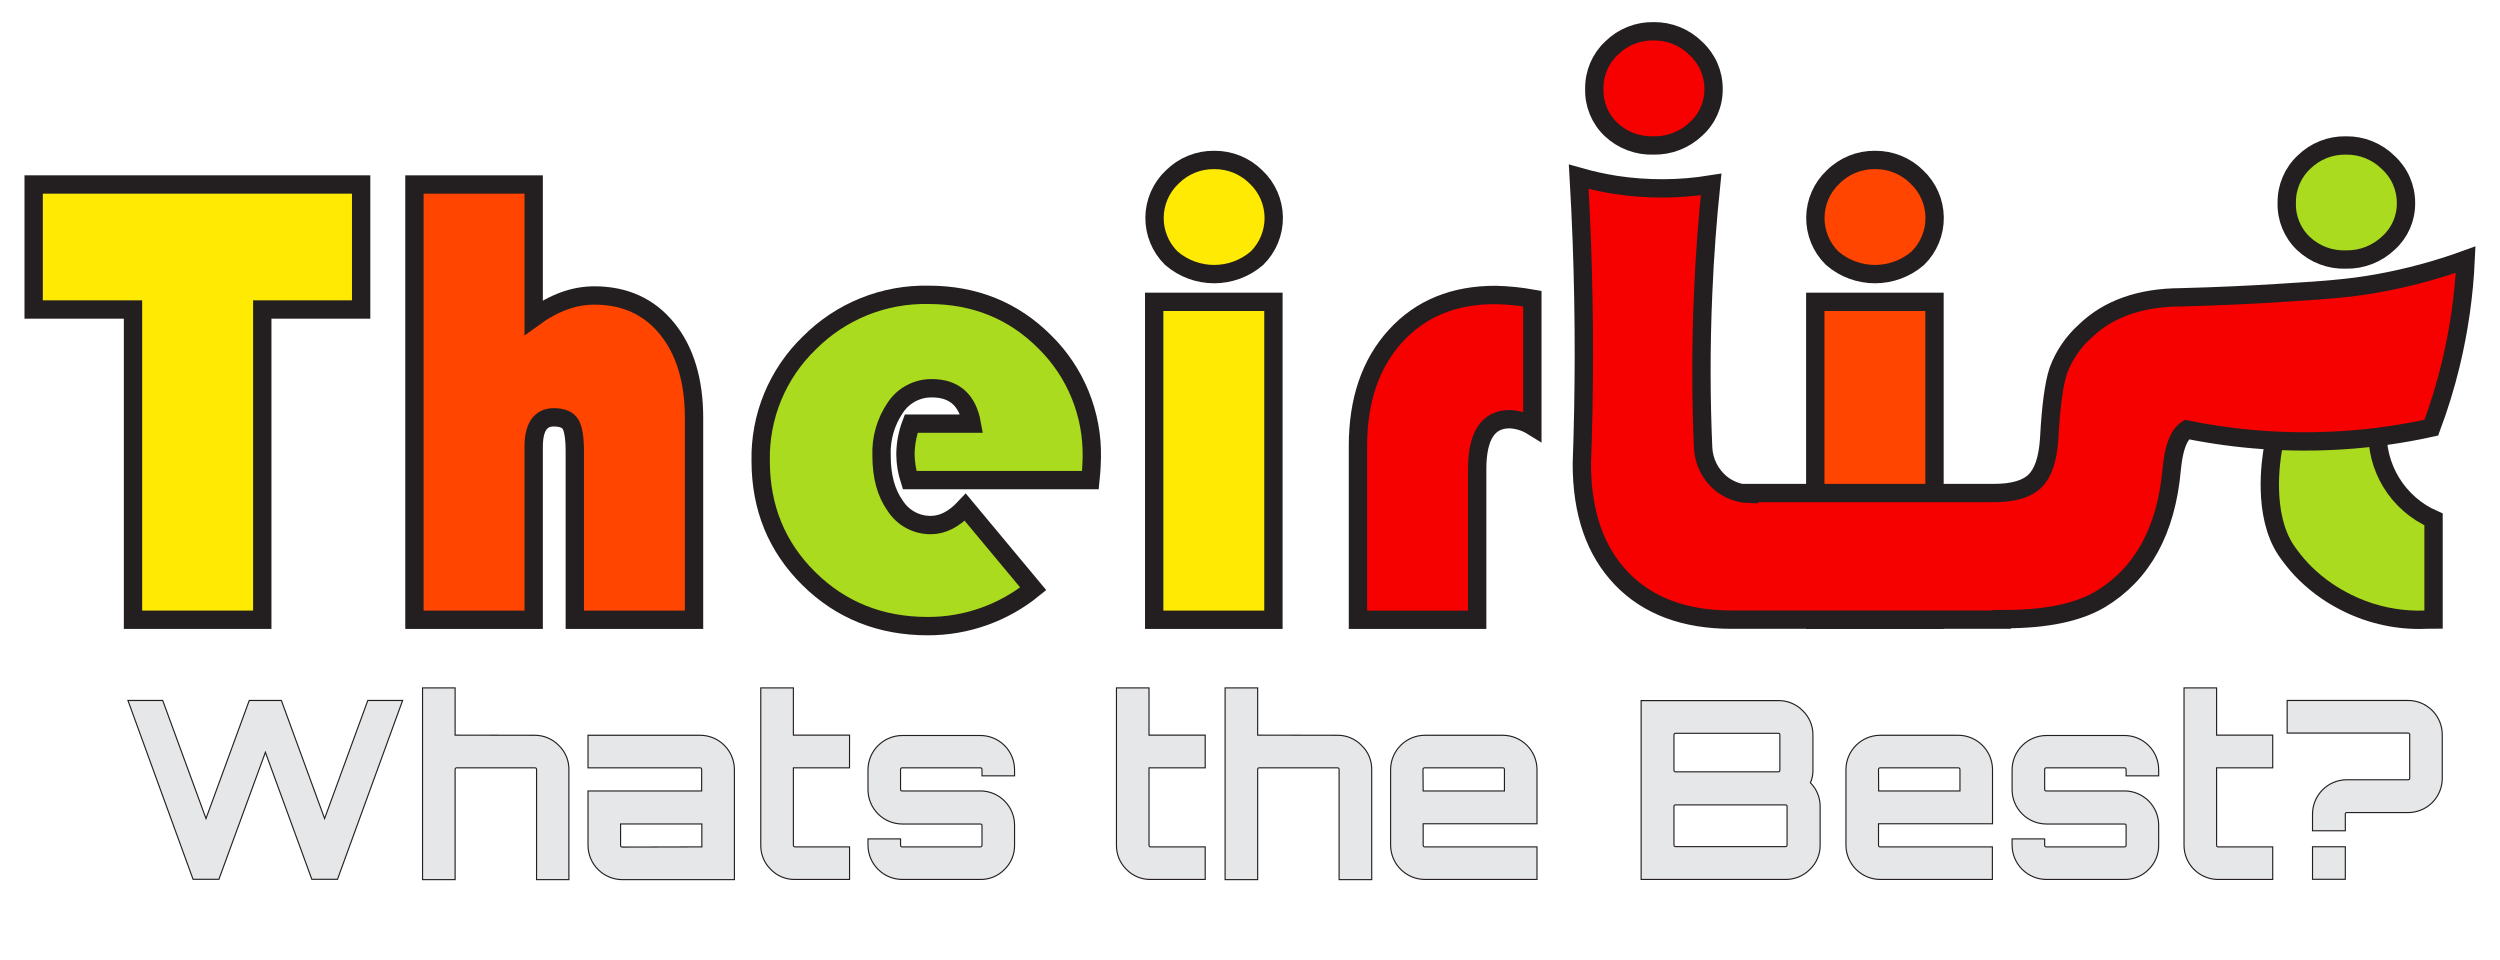
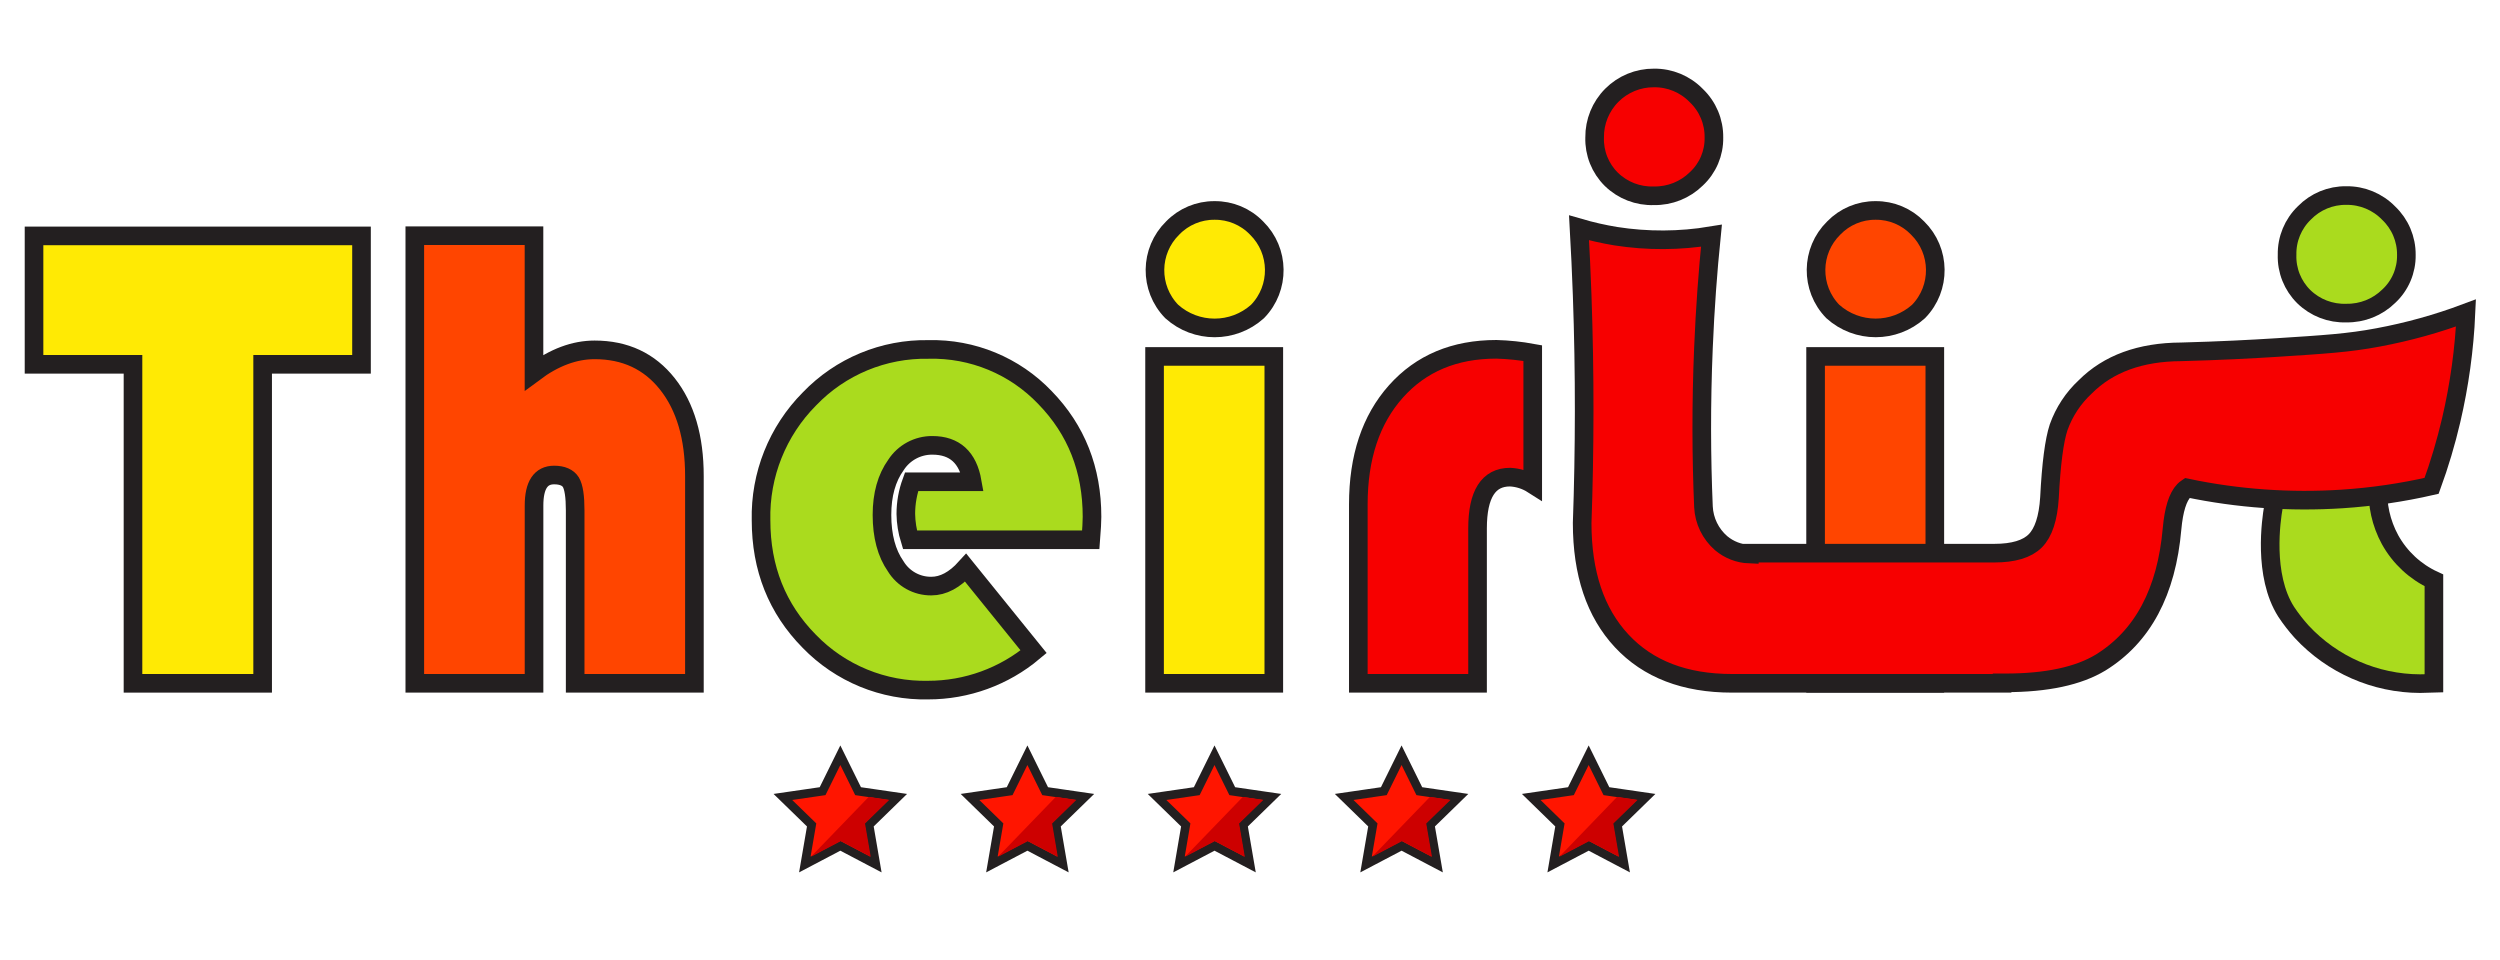
<svg xmlns="http://www.w3.org/2000/svg" id="Layer_1" data-name="Layer 1" viewBox="0 0 545.14 209.25">
  <defs>
-     <style>.cls-1{fill:#ffea04;}.cls-1,.cls-2,.cls-3,.cls-4,.cls-5{stroke:#231f20;stroke-miterlimit:10;}.cls-1,.cls-2,.cls-3,.cls-4{stroke-width:4px;}.cls-2{fill:#ff4500;}.cls-3{fill:#aadb1e;}.cls-4{fill:#f70000;}.cls-5{fill:#e6e7e8;stroke-width:0.25px;}</style>
+     <style>.cls-1{fill:#ffea04;}.cls-1,.cls-2,.cls-3,.cls-4,.cls-5{stroke:#231f20;stroke-miterlimit:10;}.cls-1,.cls-2,.cls-3,.cls-4{stroke-width:4.06px;}.cls-2{fill:#ff4500;}.cls-3{fill:#aadb1e;}.cls-4{fill:#f70000;}.cls-5{fill:#ff1500;stroke-width:1.89px;}.cls-6{fill:#cd0000;}</style>
  </defs>
-   <path class="cls-1" d="M57.19,67.49v67.65H29V67.49H7.34V40.23H78.75V67.49Z" />
-   <path class="cls-2" d="M116.37,40.23v29q6.6-4.8,13.21-4.8,10,0,15.88,7.23t5.88,19.54v43.94h-26V98.5c0-3-.32-5-.94-6S122.56,91,120.75,91q-4.38,0-4.38,6.46v37.69h-26V40.23Z" />
-   <path class="cls-3" d="M237.77,104.69H198.35a19,19,0,0,1-.91-5.5,19.31,19.31,0,0,1,1.25-6.81H211.9q-1.38-7.72-8.69-7.72a9.43,9.43,0,0,0-7.92,4.14,17.36,17.36,0,0,0-3.06,10.6q0,6.75,3,10.92a9.1,9.1,0,0,0,7.75,4.17q3.9,0,7.51-3.89l14.81,17.79a36.31,36.31,0,0,1-23,8.14q-15.44,0-25.93-10.36t-10.5-25.66a34.79,34.79,0,0,1,10.6-25.72,35.58,35.58,0,0,1,26-10.5q15.09,0,25.34,10.25a34.36,34.36,0,0,1,10.26,25.28C238.05,100.84,238,102.46,237.77,104.69Z" />
-   <path class="cls-1" d="M277.68,65.82v69.32h-26V65.82ZM264.75,34.88a12.72,12.72,0,0,1,9.14,3.72,12.3,12.3,0,0,1,.21,17.69,14.3,14.3,0,0,1-18.7,0,12.3,12.3,0,0,1,.21-17.69A12.72,12.72,0,0,1,264.75,34.88Z" />
-   <path class="cls-4" d="M334.14,65.12V92.93a10.3,10.3,0,0,0-4.93-1.53q-7.09,0-7.1,10.85v32.89h-26V97.25q0-15,8.21-24t21.9-8.93A53,53,0,0,1,334.14,65.12Z" />
-   <path class="cls-2" d="M421.83,65.82v69.32h-26V65.82ZM408.89,34.88A12.73,12.73,0,0,1,418,38.6a12.3,12.3,0,0,1,.21,17.69,14.31,14.31,0,0,1-18.71,0,12.3,12.3,0,0,1,.21-17.69A12.72,12.72,0,0,1,408.89,34.88Z" />
-   <path class="cls-3" d="M518.48,65.79h11.68l-.45,26.6-11.23.87a20.41,20.41,0,0,0,12.17,20v21.82c-1.35,0-2.34.07-3,.07a35.36,35.36,0,0,1-16.65-4.1,34.6,34.6,0,0,1-9.19-6.91,36.54,36.54,0,0,1-3.36-4.22c-5.11-7.77-3.25-19.61-2.82-22.09C495.75,78.32,518.48,65.79,518.48,65.79Z" />
-   <path class="cls-4" d="M537.65,56.61a120.78,120.78,0,0,1-3.22,22.72,119.32,119.32,0,0,1-4.27,13.93A127.36,127.36,0,0,1,510.65,96a128.79,128.79,0,0,1-33.82-2.34,4.32,4.32,0,0,0-.66.54c-1.37,1.37-2.23,4.07-2.61,8.1q-1.8,20.1-15.57,28.37Q450.69,135,437.27,135h-.77v.12H377.61q-15.44,0-24.06-9t-8.62-25c.56-15.42.61-31.54,0-48.3q-.27-7.23-.68-14.28a68.88,68.88,0,0,0,8,1.77,67.28,67.28,0,0,0,20.87-.09c-.78,7.5-1.39,15.42-1.74,23.71-.52,12-.46,23.27,0,33.75a10.77,10.77,0,0,0,3.86,7.72,10.3,10.3,0,0,0,6.14,2.3v-.19h52.24v0h1.18q6.26,0,8.93-2.61t3.1-9.14q.56-10.65,2-14.95a21.57,21.57,0,0,1,5.8-8.55q7.56-7.36,20.92-7.43h0c8.41-.21,15.47-.58,20.72-.9,10.44-.65,15.79-1,22.19-2.15A116.92,116.92,0,0,0,537.65,56.61Z" />
-   <path class="cls-5" d="M80.2,152.74h7.59l-14.2,39H68l-10.13-27.7-10.14,27.7H42.1l-14.2-39h7.58l9.44,25.75,9.43-25.75h7l9.43,25.75Z" />
-   <path class="cls-5" d="M116.57,160.33a7.27,7.27,0,0,1,5.26,2.2,7.15,7.15,0,0,1,2.22,5.28v24H117v-24a.34.34,0,0,0-.38-.38h-17a.34.34,0,0,0-.38.38v24h-7.1V150h7.1v10.3Z" />
-   <path class="cls-5" d="M152.67,160.33a7.49,7.49,0,0,1,7.47,7.48v24H135.7a7.51,7.51,0,0,1-7.48-7.48V172.47H153v-4.66a.33.33,0,0,0-.37-.38H128.22v-7.1Zm.37,24.34v-5H135.32v4.66a.34.34,0,0,0,.38.38Z" />
-   <path class="cls-5" d="M185.24,167.43H173v16.86a.34.34,0,0,0,.38.38h11.87v7.1H173.37a7.14,7.14,0,0,1-5.31-2.2,7.22,7.22,0,0,1-2.17-5.28V150H173v10.3h12.25Z" />
-   <path class="cls-5" d="M221.23,167.81v1.36h-7.1v-1.36a.34.34,0,0,0-.38-.38h-17a.34.34,0,0,0-.38.38v4.34c0,.22.13.32.38.32h17a7.46,7.46,0,0,1,7.48,7.48v4.34a7.26,7.26,0,0,1-2.17,5.28,7.17,7.17,0,0,1-5.31,2.2h-17a7.51,7.51,0,0,1-7.48-7.48v-1.36h7.1v1.36a.34.34,0,0,0,.38.38h17a.34.34,0,0,0,.38-.38V180c0-.21-.13-.32-.38-.32h-17a7.51,7.51,0,0,1-7.48-7.48v-4.34a7.51,7.51,0,0,1,7.48-7.48h17a7.46,7.46,0,0,1,7.48,7.48Z" />
-   <path class="cls-5" d="M262.8,167.43H250.55v16.86a.33.33,0,0,0,.38.38H262.8v7.1H250.93a7.14,7.14,0,0,1-5.31-2.2,7.22,7.22,0,0,1-2.17-5.28V150h7.1v10.3H262.8Z" />
-   <path class="cls-5" d="M291.63,160.33a7.24,7.24,0,0,1,5.26,2.2,7.15,7.15,0,0,1,2.22,5.28v24H292v-24a.34.34,0,0,0-.38-.38h-17a.33.33,0,0,0-.38.38v24h-7.1V150h7.1v10.3Z" />
-   <path class="cls-5" d="M327.67,160.33a7.49,7.49,0,0,1,7.48,7.48v11.82H310.33v4.66a.34.34,0,0,0,.38.38h24.44v7.1H310.71a7.51,7.51,0,0,1-7.48-7.48V167.81a7.51,7.51,0,0,1,7.48-7.48Zm-17.34,12.14h17.72v-4.66a.33.33,0,0,0-.38-.38h-17a.34.34,0,0,0-.38.38Z" />
-   <path class="cls-5" d="M395.32,160.28v7.64a6.42,6.42,0,0,1-.55,2.77,7.23,7.23,0,0,1,2.12,5.14v8.41a7.21,7.21,0,0,1-2.22,5.33,7.37,7.37,0,0,1-5.37,2.2H357.86v-39h29.92a7.3,7.3,0,0,1,5.31,2.2A7.23,7.23,0,0,1,395.32,160.28Zm-7.54-.38H365.4a.33.33,0,0,0-.38.38v7.64a.33.33,0,0,0,.38.38h22.38c.22,0,.33-.13.33-.38v-7.64C388.11,160,388,159.9,387.78,159.9Zm1.9,24.34v-8.41c0-.21-.13-.32-.38-.32H365.4c-.26,0-.38.11-.38.32v8.41c0,.25.12.37.38.37h23.9A.33.33,0,0,0,389.68,184.24Z" />
-   <path class="cls-5" d="M427,160.33a7.51,7.51,0,0,1,7.48,7.48v11.82H409.62v4.66a.34.34,0,0,0,.38.38h24.45v7.1H410a7.51,7.51,0,0,1-7.48-7.48V167.81a7.51,7.51,0,0,1,7.48-7.48Zm-17.35,12.14h17.73v-4.66a.34.34,0,0,0-.38-.38H410a.34.34,0,0,0-.38.38Z" />
-   <path class="cls-5" d="M470.71,167.81v1.36h-7.1v-1.36a.34.34,0,0,0-.38-.38h-17a.34.34,0,0,0-.38.38v4.34c0,.22.13.32.38.32h17a7.46,7.46,0,0,1,7.48,7.48v4.34a7.26,7.26,0,0,1-2.17,5.28,7.17,7.17,0,0,1-5.31,2.2h-17a7.51,7.51,0,0,1-7.48-7.48v-1.36h7.1v1.36a.34.34,0,0,0,.38.38h17a.34.34,0,0,0,.38-.38V180c0-.21-.13-.32-.38-.32h-17a7.51,7.51,0,0,1-7.48-7.48v-4.34a7.51,7.51,0,0,1,7.48-7.48h17a7.46,7.46,0,0,1,7.48,7.48Z" />
-   <path class="cls-5" d="M495.58,167.43H483.34v16.86a.33.33,0,0,0,.38.38h11.86v7.1H483.72a7.44,7.44,0,0,1-7.48-7.48V150h7.1v10.3h12.24Z" />
-   <path class="cls-5" d="M498.73,152.74h26.34a7.46,7.46,0,0,1,7.48,7.49v9.48a7.46,7.46,0,0,1-7.48,7.48H511.74a.29.29,0,0,0-.33.32v3.64h-7.15v-3.64a7.49,7.49,0,0,1,7.48-7.48h13.33c.25,0,.38-.1.38-.32v-9.48a.33.33,0,0,0-.38-.38H498.73Zm12.68,39h-7.15v-7.1h7.15Z" />
-   <path class="cls-3" d="M511.56,31.72a12.82,12.82,0,0,1,9.22,3.72,11.89,11.89,0,0,1,3.86,8.85A11.52,11.52,0,0,1,520.81,53a13.07,13.07,0,0,1-9.25,3.59,12.84,12.84,0,0,1-9.28-3.49,11.74,11.74,0,0,1-3.64-8.88,11.9,11.9,0,0,1,3.77-8.88A12.7,12.7,0,0,1,511.56,31.72Z" />
-   <path class="cls-4" d="M360.57,6.82a12.83,12.83,0,0,1,9.22,3.73,11.89,11.89,0,0,1,3.86,8.85,11.54,11.54,0,0,1-3.83,8.73,13.07,13.07,0,0,1-9.25,3.59,12.88,12.88,0,0,1-9.28-3.49,11.74,11.74,0,0,1-3.64-8.88,11.87,11.87,0,0,1,3.78-8.88A12.66,12.66,0,0,1,360.57,6.82Z" />
+   <path class="cls-1" d="M57.27,79.44V149H29V79.44H7.42v-28H78.83v28Z" />
+   <path class="cls-2" d="M116.44,51.4V81.22q6.61-4.93,13.22-4.93,10,0,15.88,7.44t5.88,20.09V149h-26v-37.7q0-4.58-.94-6.15c-.62-1-1.84-1.57-3.65-1.57q-4.38,0-4.38,6.65V149h-26V51.4Z" />
+   <path class="cls-3" d="M237.85,117.7H198.42a20.22,20.22,0,0,1-.9-5.65,20.45,20.45,0,0,1,1.25-7H212q-1.39-7.94-8.69-7.94a9.37,9.37,0,0,0-7.93,4.26q-3.06,4.26-3.06,10.91,0,6.93,3,11.22a9,9,0,0,0,7.75,4.3q3.9,0,7.51-4l14.81,18.31a35.75,35.75,0,0,1-23,8.37,35,35,0,0,1-25.94-10.66q-10.5-10.65-10.5-26.39A36.33,36.33,0,0,1,176.49,87a35.06,35.06,0,0,1,26-10.8A33.92,33.92,0,0,1,227.87,86.7q10.26,10.55,10.25,26Q238.12,114.26,237.85,117.7Z" />
+   <path class="cls-1" d="M277.76,77.72V149h-26V77.72ZM264.83,45.89A12.55,12.55,0,0,1,274,49.72a12.9,12.9,0,0,1,.21,18.2,14,14,0,0,1-18.71,0,12.9,12.9,0,0,1,.21-18.2A12.57,12.57,0,0,1,264.83,45.89Z" />
+   <path class="cls-4" d="M334.22,77v28.61a10.11,10.11,0,0,0-4.94-1.57q-7.08,0-7.09,11.16V149h-26v-39q0-15.45,8.2-24.64t21.9-9.19A52.26,52.26,0,0,1,334.22,77Z" />
+   <path class="cls-2" d="M421.9,77.72V149h-26V77.72ZM409,45.89a12.55,12.55,0,0,1,9.14,3.83,12.9,12.9,0,0,1,.21,18.2,14,14,0,0,1-18.7,0,12.9,12.9,0,0,1,.21-18.2A12.55,12.55,0,0,1,409,45.89Z" />
+   <path class="cls-3" d="M518.56,77.69h11.68l-.45,27.37-11.23.88a21.69,21.69,0,0,0,2.6,11.73,20.9,20.9,0,0,0,9.57,8.88V149c-1.35.05-2.35.07-3,.07a35.37,35.37,0,0,1-25.84-11.32,37,37,0,0,1-3.37-4.34c-5.1-8-3.24-20.18-2.81-22.73C495.83,90.58,518.56,77.69,518.56,77.69Z" />
+   <path class="cls-4" d="M537.72,68.24a127.51,127.51,0,0,1-3.22,23.37,124.7,124.7,0,0,1-4.27,14.33,123.22,123.22,0,0,1-19.51,2.86,125.19,125.19,0,0,1-33.82-2.4,4.38,4.38,0,0,0-.66.55c-1.37,1.41-2.23,4.19-2.61,8.33q-1.8,20.68-15.57,29.19-7.31,4.42-20.72,4.43h-.77V149H377.68q-15.44,0-24.06-9.25T345,114.05c.56-15.86.61-32.44,0-49.68q-.27-7.44-.68-14.69a68.54,68.54,0,0,0,8,1.82,65.44,65.44,0,0,0,20.87-.1c-.78,7.72-1.39,15.87-1.74,24.39-.52,12.34-.46,23.94,0,34.72a11.21,11.21,0,0,0,3.86,7.94,10.13,10.13,0,0,0,6.14,2.37v-.2h52.24v0h1.18q6.25,0,8.93-2.68t3.1-9.41q.56-11,2-15.37a22.2,22.2,0,0,1,5.8-8.8q7.56-7.57,20.92-7.64h0c8.41-.22,15.47-.6,20.72-.93,10.44-.67,15.79-1,22.19-2.21A113.85,113.85,0,0,0,537.72,68.24Z" />
+   <path class="cls-3" d="M511.63,42.64a12.65,12.65,0,0,1,9.23,3.83,12.4,12.4,0,0,1,3.86,9.11,12,12,0,0,1-3.83,9,12.87,12.87,0,0,1-9.26,3.69,12.64,12.64,0,0,1-9.27-3.58,12.27,12.27,0,0,1-3.65-9.14,12.35,12.35,0,0,1,3.78-9.13A12.51,12.51,0,0,1,511.63,42.64Z" />
+   <path class="cls-4" d="M360.64,17a12.64,12.64,0,0,1,9.23,3.82A12.42,12.42,0,0,1,373.73,30a12,12,0,0,1-3.83,9,12.87,12.87,0,0,1-9.26,3.69,12.64,12.64,0,0,1-9.27-3.58,12.28,12.28,0,0,1-3.65-9.14A12.84,12.84,0,0,1,360.64,17Z" />
+   <polygon class="cls-5" points="183.24 164.68 187.11 172.52 195.76 173.78 189.5 179.88 190.98 188.5 183.24 184.43 175.5 188.5 176.98 179.88 170.71 173.78 179.37 172.52 183.24 164.68" />
+   <path class="cls-6" d="M189.43,173.77l4.47.65-5.28,5.15,1.25,7.27-6.53-3.43-6.53,3.43Q183.13,180.32,189.43,173.77Z" />
+   <polygon class="cls-5" points="224.03 164.68 227.9 172.52 236.56 173.78 230.29 179.88 231.77 188.5 224.03 184.43 216.29 188.5 217.77 179.88 211.51 173.78 220.16 172.52 224.03 164.68" />
+   <path class="cls-6" d="M230.22,173.77l4.48.65-5.28,5.15,1.24,7.27-6.53-3.43-6.53,3.43Q223.92,180.32,230.22,173.77Z" />
+   <polygon class="cls-5" points="264.83 164.68 268.7 172.52 277.35 173.78 271.09 179.88 272.57 188.5 264.83 184.43 257.09 188.5 258.56 179.88 252.3 173.78 260.96 172.52 264.83 164.68" />
+   <path class="cls-6" d="M271,173.77l4.47.65-5.28,5.15,1.25,7.27-6.53-3.43-6.53,3.43Q264.72,180.32,271,173.77Z" />
+   <polygon class="cls-5" points="305.62 164.68 309.49 172.52 318.14 173.78 311.88 179.88 313.36 188.5 305.62 184.43 297.88 188.5 299.36 179.88 293.1 173.78 301.75 172.52 305.62 164.68" />
+   <path class="cls-6" d="M311.81,173.77l4.48.65q-2.64,2.58-5.29,5.15l1.25,7.27-6.53-3.43-6.53,3.43Q305.51,180.32,311.81,173.77Z" />
+   <polygon class="cls-5" points="346.42 164.68 350.29 172.52 358.94 173.78 352.68 179.88 354.16 188.5 346.42 184.43 338.68 188.5 340.15 179.88 333.89 173.78 342.55 172.52 346.42 164.68" />
+   <path class="cls-6" d="M352.61,173.77l4.47.65-5.28,5.15,1.25,7.27-6.53-3.43L340,186.84Q346.3,180.32,352.61,173.77Z" />
</svg>
